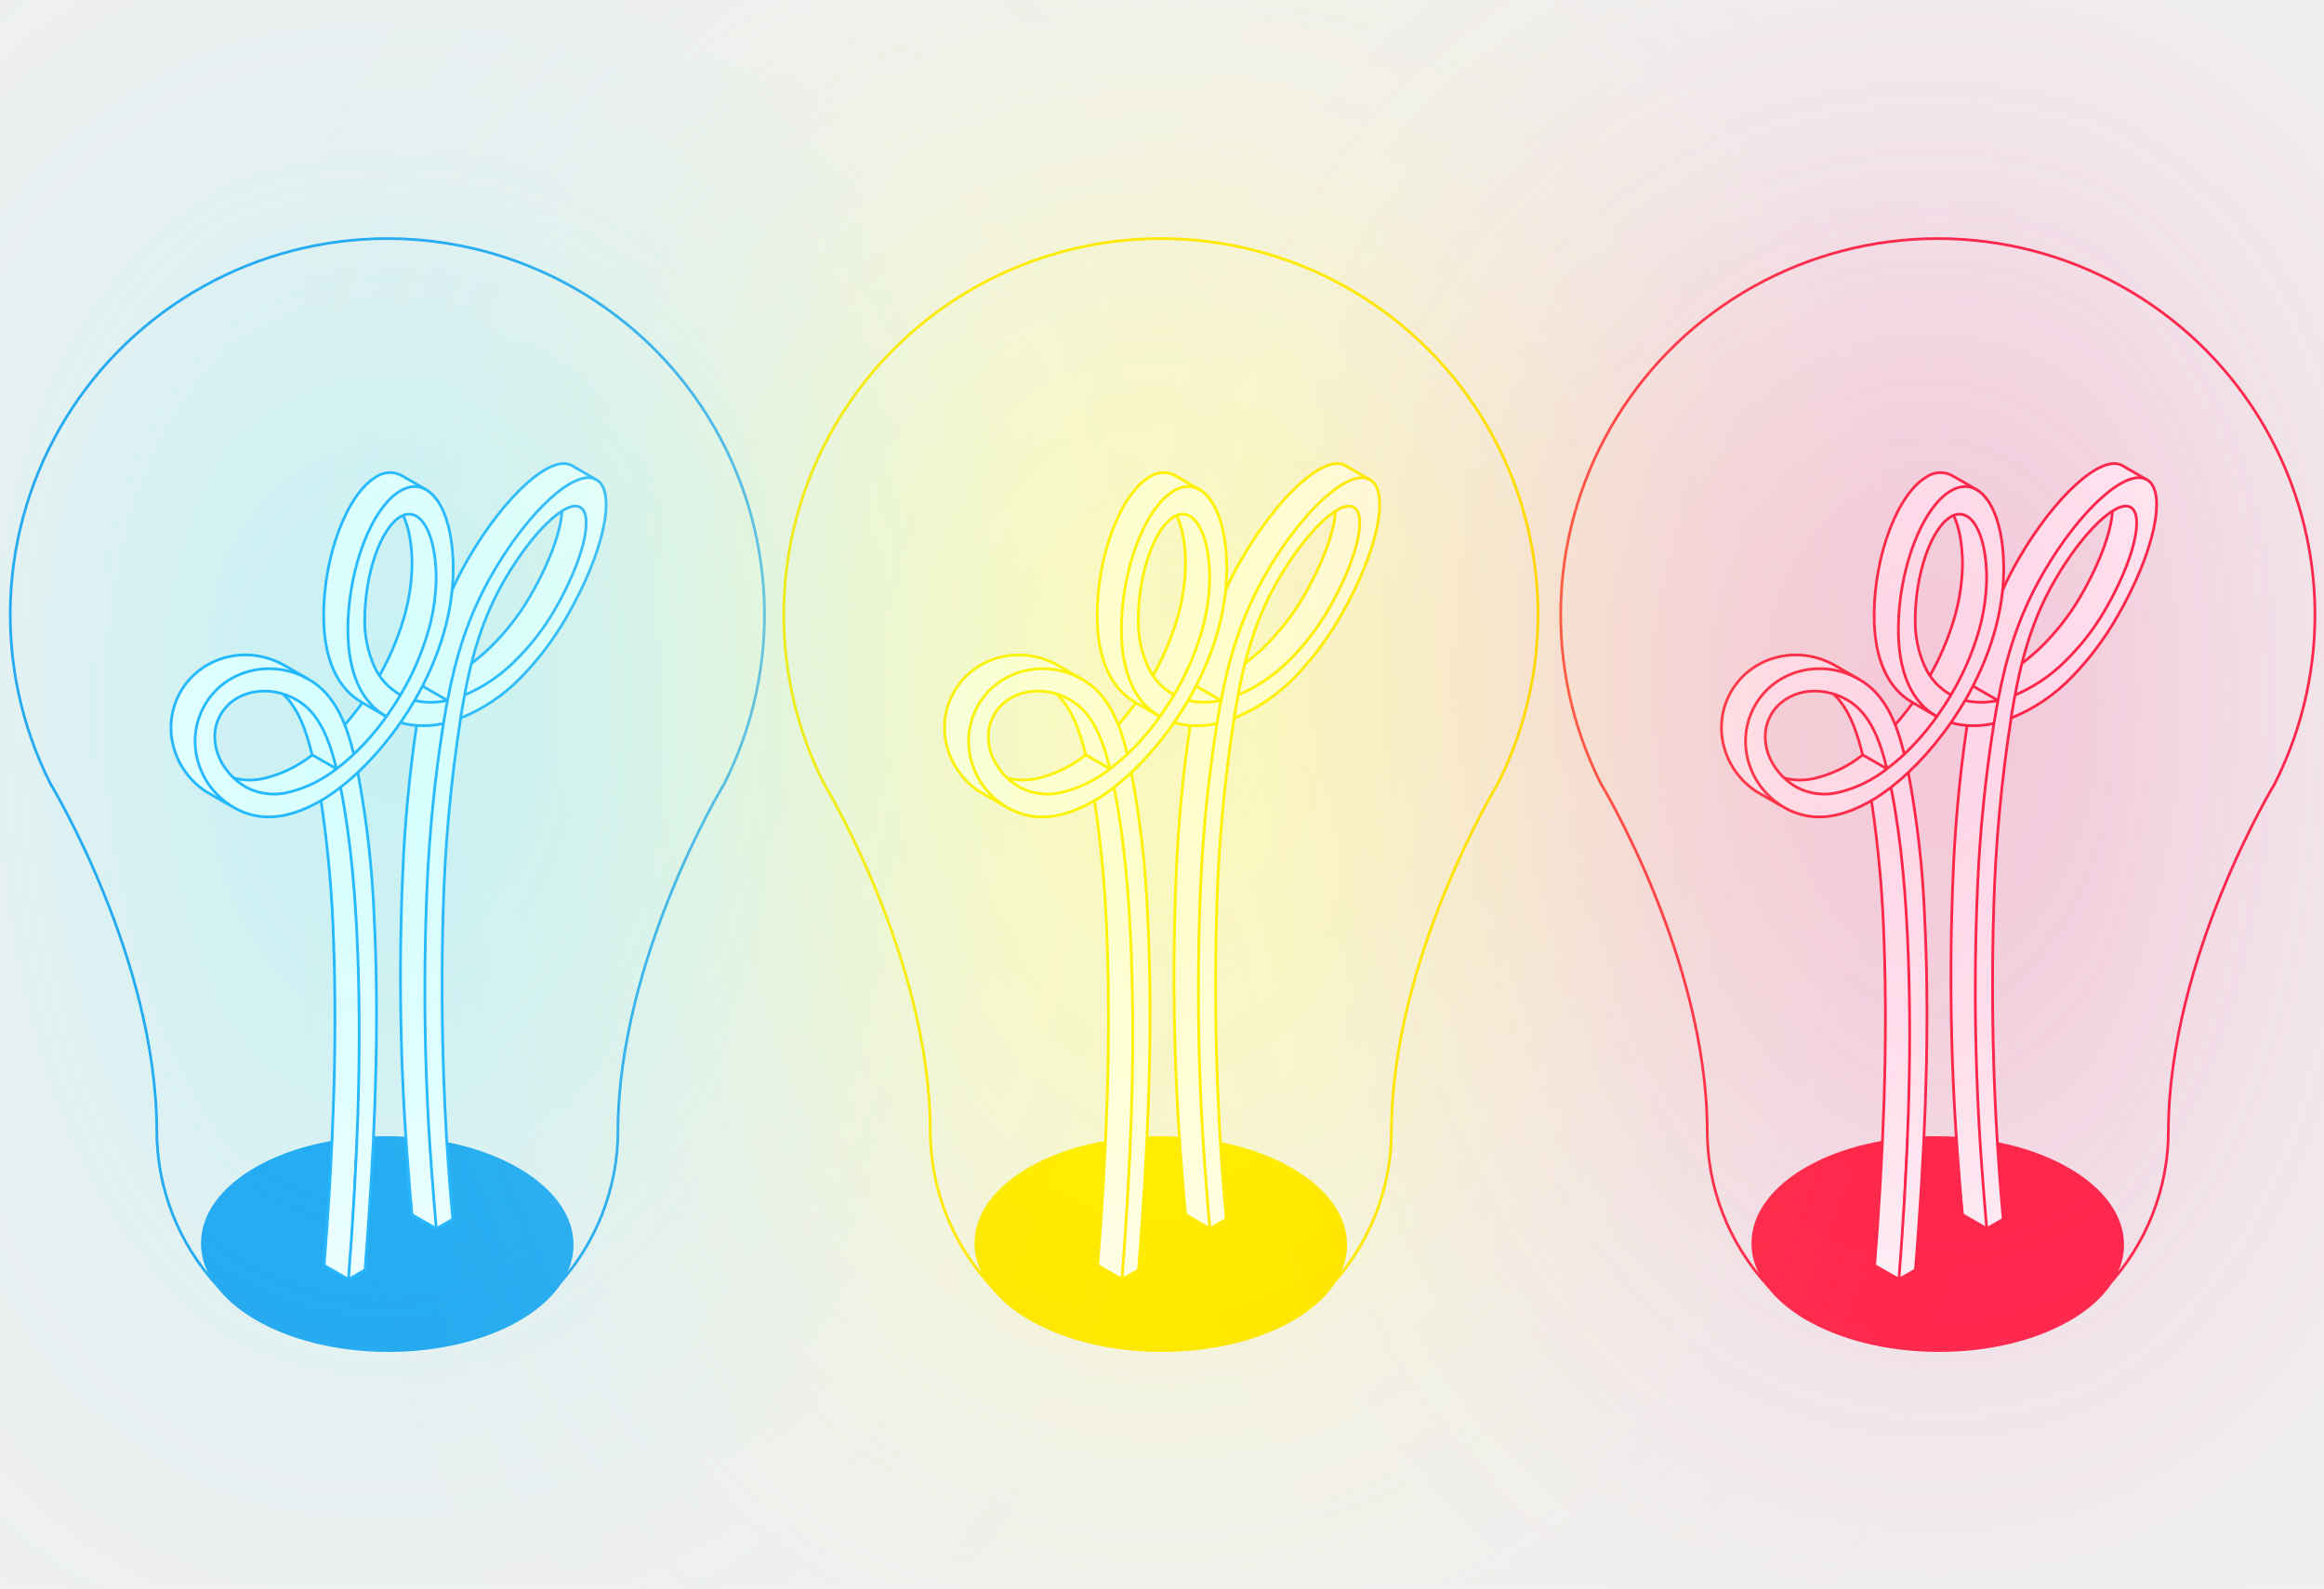
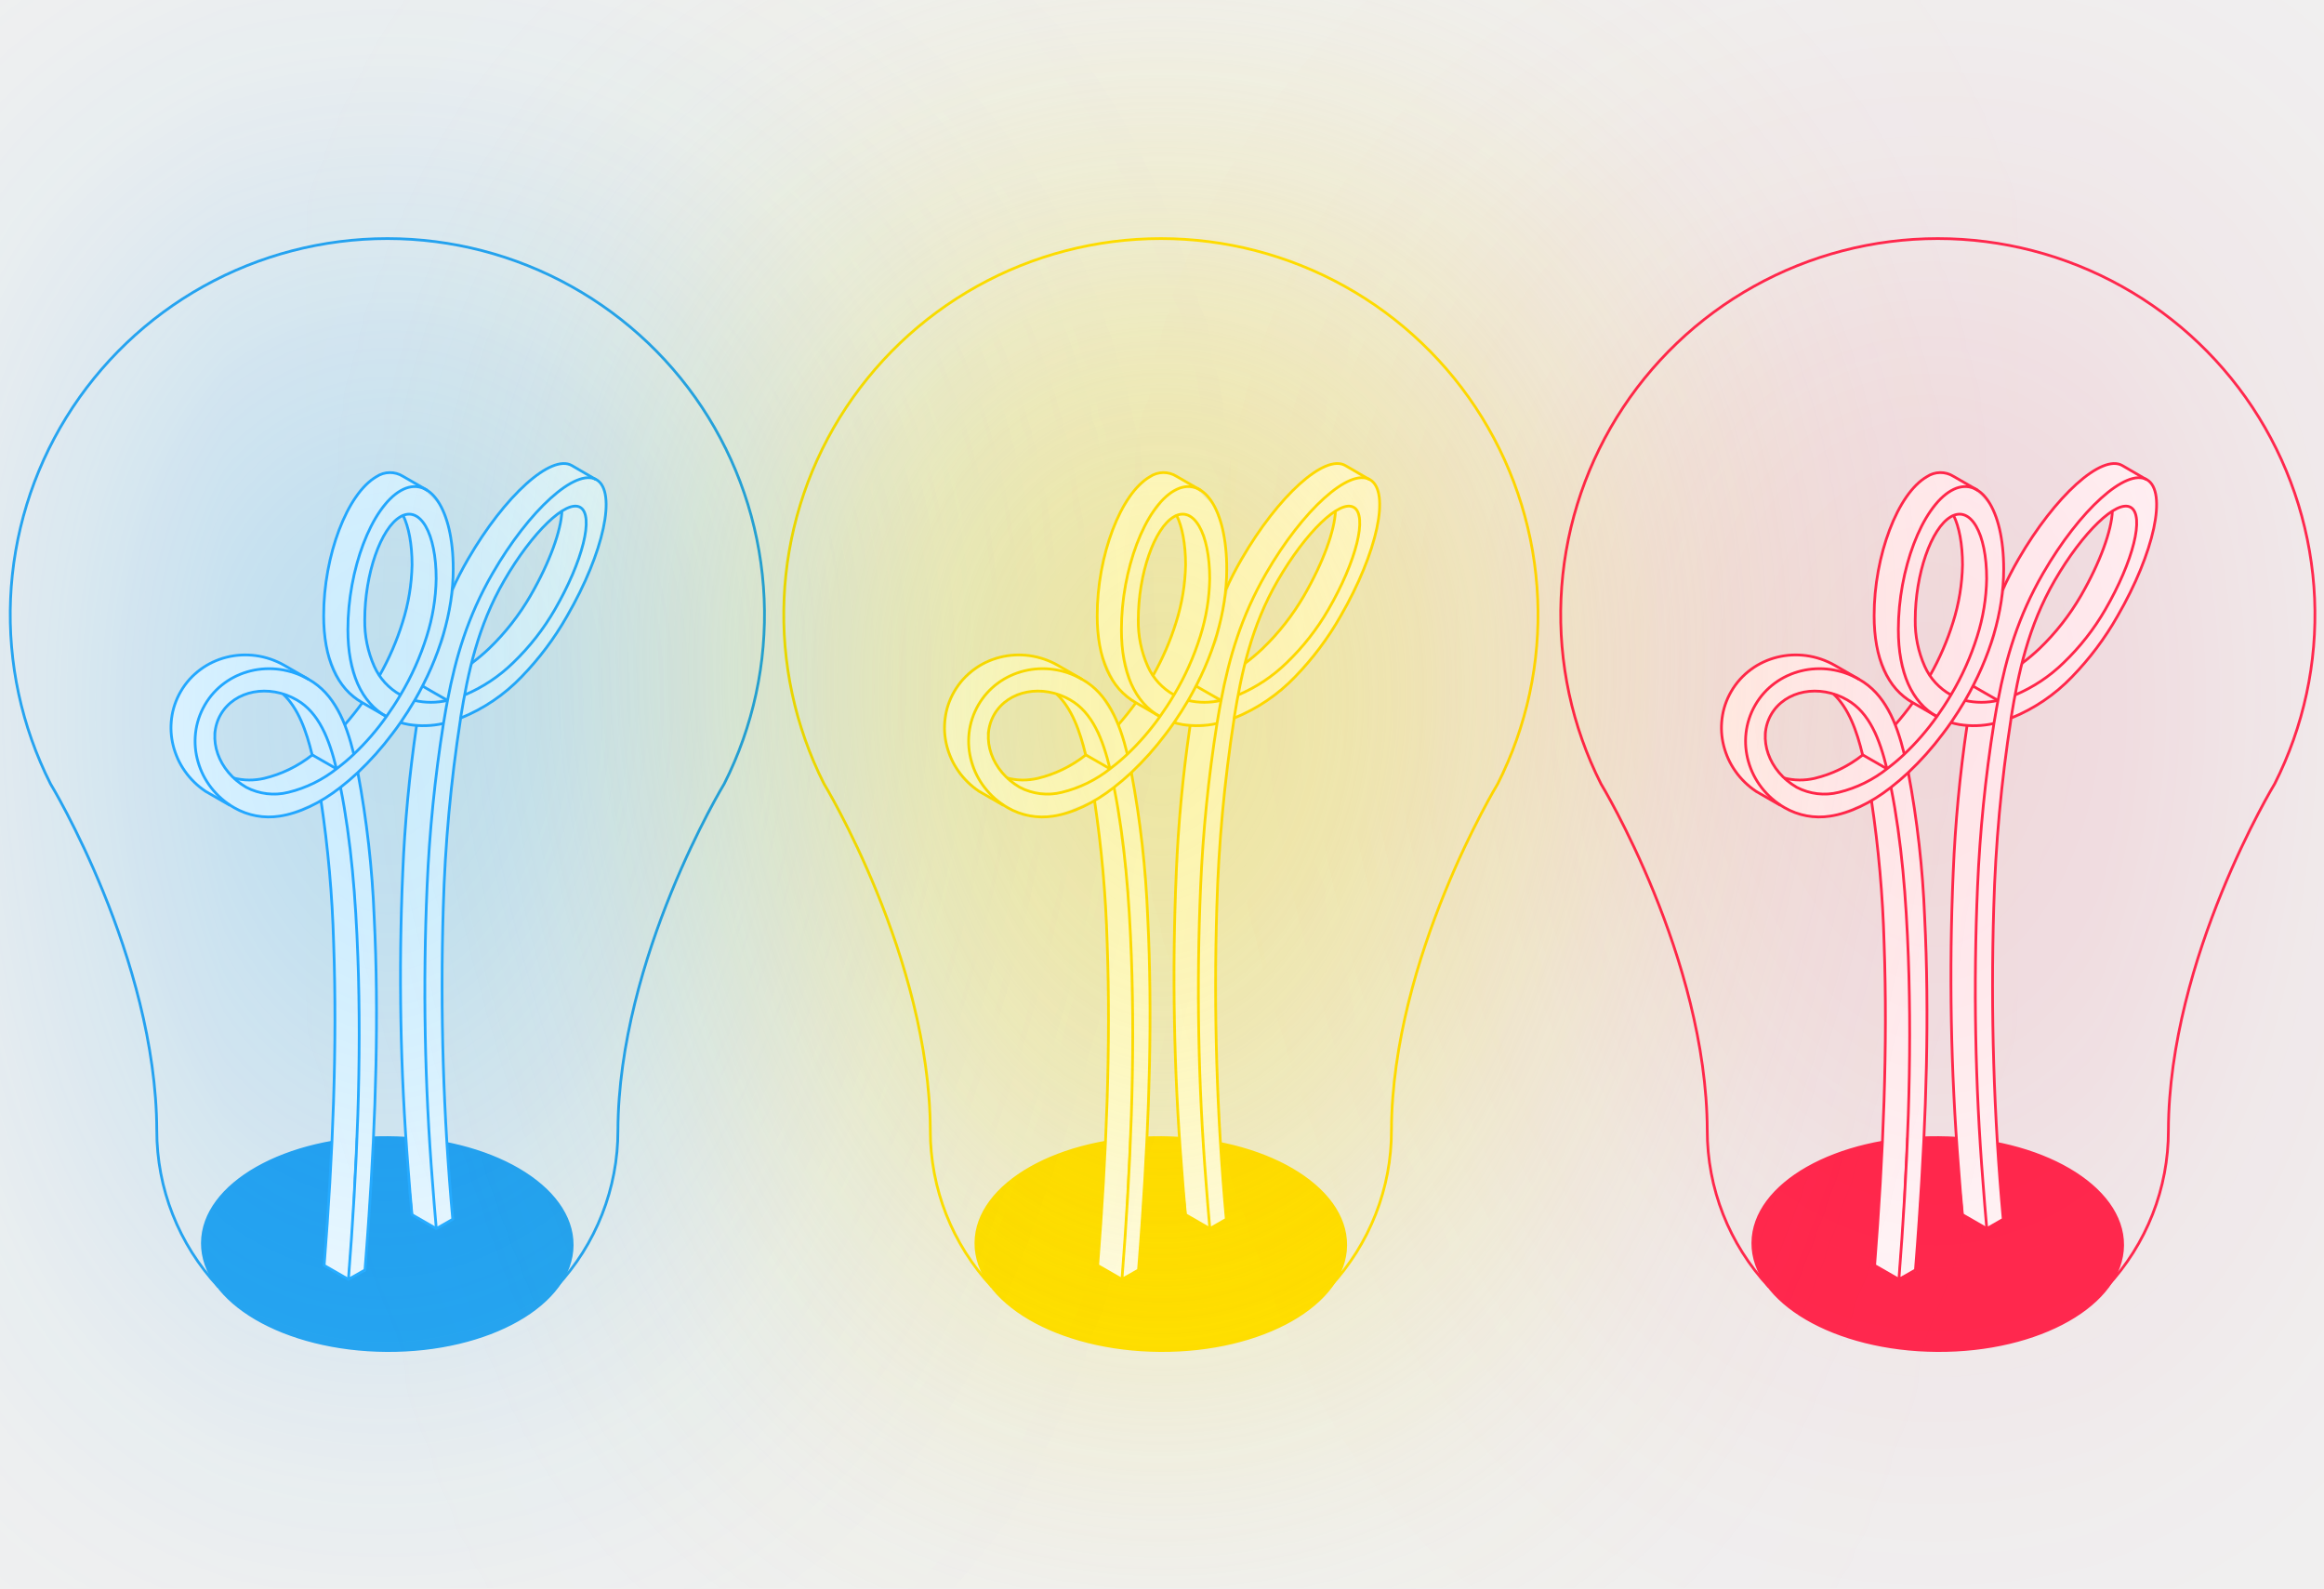
<svg xmlns="http://www.w3.org/2000/svg" width="341" height="233" viewBox="0 0 341 233" fill="none">
  <g clip-path="url(#clip0_2020_8565)">
    <g style="mix-blend-mode:multiply">
      <path d="M83.957 182.675C84.011 174.048 71.908 166.978 56.924 166.884C41.939 166.79 29.748 173.708 29.693 182.335C29.639 190.963 41.742 198.033 56.727 198.127C71.711 198.221 83.903 191.303 83.957 182.675Z" fill="#2AB2FF" stroke="#2AB2FF" stroke-width="0.4" stroke-miterlimit="10" />
      <path d="M81.638 188.773C87.459 182.538 90.687 174.33 90.668 165.811C90.773 140.447 106.262 114.991 106.262 114.991C110.51 106.578 112.527 97.222 112.122 87.812C111.717 78.403 108.904 69.253 103.949 61.234C98.994 53.216 92.064 46.595 83.817 42.003C75.57 37.411 66.282 35 56.837 35C47.391 35 38.103 37.411 29.856 42.003C21.609 46.595 14.679 53.216 9.724 61.234C4.77 69.253 1.956 78.403 1.551 87.812C1.146 97.222 3.163 106.578 7.411 114.991C7.411 114.991 22.895 140.453 23.005 165.811C22.988 174.331 26.218 182.538 32.041 188.773" stroke="#2AB2FF" stroke-width="0.4" stroke-miterlimit="10" />
    </g>
    <path d="M197.457 182.675C197.511 174.048 185.408 166.978 170.424 166.884C155.439 166.79 143.248 173.708 143.193 182.335C143.139 190.963 155.242 198.033 170.227 198.127C185.211 198.221 197.403 191.303 197.457 182.675Z" fill="#FFE100" stroke="#FFE100" stroke-width="0.4" stroke-miterlimit="10" />
    <path d="M195.138 188.773C200.959 182.538 204.187 174.33 204.168 165.811C204.273 140.447 219.762 114.991 219.762 114.991C224.01 106.578 226.027 97.222 225.622 87.812C225.217 78.403 222.404 69.253 217.449 61.234C212.494 53.216 205.564 46.595 197.317 42.003C189.07 37.411 179.782 35 170.337 35C160.891 35 151.603 37.411 143.356 42.003C135.109 46.595 128.179 53.216 123.224 61.234C118.27 69.253 115.456 78.403 115.051 87.812C114.646 97.222 116.663 106.578 120.911 114.991C120.911 114.991 136.395 140.453 136.505 165.811C136.488 174.331 139.718 182.538 145.541 188.773" stroke="#FFE100" stroke-width="0.4" stroke-miterlimit="10" />
    <path d="M311.457 182.675C311.511 174.048 299.408 166.978 284.424 166.884C269.439 166.79 257.248 173.708 257.193 182.335C257.139 190.963 269.242 198.033 284.227 198.127C299.211 198.221 311.403 191.303 311.457 182.675Z" fill="#FF2A50" stroke="#FF2A50" stroke-width="0.4" stroke-miterlimit="10" />
    <path d="M309.138 188.773C314.959 182.538 318.187 174.33 318.168 165.811C318.273 140.447 333.762 114.991 333.762 114.991C338.01 106.578 340.027 97.222 339.622 87.812C339.217 78.403 336.404 69.253 331.449 61.234C326.494 53.216 319.564 46.595 311.317 42.003C303.07 37.411 293.782 35 284.337 35C274.891 35 265.603 37.411 257.356 42.003C249.109 46.595 242.179 53.216 237.224 61.234C232.27 69.253 229.456 78.403 229.051 87.812C228.646 97.222 230.663 106.578 234.911 114.991C234.911 114.991 250.395 140.453 250.505 165.811C250.488 174.331 253.718 182.538 259.541 188.773" stroke="#FF2A50" stroke-width="0.4" stroke-miterlimit="10" />
    <path d="M50.355 100.661L54.053 103.743L52.204 100.045L51.588 97.58L50.971 92.65L51.588 87.72L52.82 81.558L54.053 78.476L56.518 74.162L59.599 71.698H62.68L61.448 71.081L58.983 69.849L57.134 69.233L55.285 69.849L52.82 72.314L50.355 76.011L49.123 79.709L47.89 84.639L47.274 90.185L47.89 95.115L50.355 100.661Z" fill="white" />
    <path d="M60.215 79.093L58.983 75.395L61.448 76.011L62.68 77.86L63.913 81.558V87.104L63.163 91.813L61.448 96.347L59.113 101.432L56.075 105.988L52.204 110.521L50.355 106.208L51.588 104.975L55.901 98.812L57.75 95.115L58.983 91.418L60.215 86.487V79.093Z" fill="white" />
    <path d="M29.403 115.451L32.281 117.126L29.403 112.986L28.786 110.521V106.824L30.019 103.743L32.484 100.661L35.565 98.812L39.263 98.196L43.577 98.812L42.96 98.196L39.875 96.875L36.331 95.863L33.32 96.347L31.251 96.964L27.554 100.045L25.705 102.73L25.089 108.056L26.712 112.57L29.403 115.451Z" fill="white" />
    <path d="M44.193 105.591L41.9 101.938L43.925 102.951L46.658 105.591L48.506 109.289L49.123 111.754V112.986L48.481 113.582L44.809 115.451L39.879 116.684L37.414 116.068L34.812 114.595V114.219H38.356L42.344 112.986L45.95 110.545L44.809 107.44L44.193 105.591Z" fill="white" />
    <path d="M60.831 102.51L62.064 100.661L65.145 102.51L62.68 103.126L60.831 102.51Z" fill="white" />
    <path d="M69.238 97.382L68.226 101.938L72.54 99.429L76.326 96.369L79.87 91.813L82.908 86.75L84.933 82.194L86.098 77.244L85.481 74.779L84.426 74.093L82.401 75.106L81.895 77.637L80.552 82.174L77.845 87.763L74.807 91.813L71.924 95.115L69.238 97.382Z" fill="white" />
    <path d="M62.064 100.661L65.761 102.51L68.226 92.65L71.924 84.639L77.47 76.627L84.249 70.465L86.714 69.849L83.633 68H81.784L79.319 69.233L75.621 72.314L71.308 77.86L66.994 85.255L65.145 93.882L62.064 100.661Z" fill="white" />
    <path d="M60.632 178.385L63.913 180.158L63.163 168.259L62.68 156.74L62.151 146.49L62.68 135.788L63.296 120.381L65.145 106.208L61.138 106.495L59.599 119.149L58.983 135.788L58.607 145.984L58.983 156.74L59.619 168.259L60.632 178.385Z" fill="white" />
    <path d="M47.469 185.473L51.013 187.498L51.519 180.916L52.532 160.665V150.54L52.204 132.706L50 115.607L47.274 117.3L48.481 129.277C48.988 137.883 48.988 145.477 48.988 145.477C48.988 145.477 49.203 152.693 48.988 161.678C48.79 169.918 48.195 179.175 47.469 185.473Z" fill="white" />
    <path d="M63.297 103.126L65.761 102.51L65.145 106.208H63.913H58.983L60.831 102.51L63.297 103.126Z" fill="white" />
    <path fill-rule="evenodd" clip-rule="evenodd" d="M52.204 110.521L56.518 104.975L52.82 101.278L50.971 93.882L51.588 85.255L54.053 77.86L57.134 73.546L59.599 71.698H62.064L64.529 74.162L66.378 79.093V84.639V87.72L65.145 92.65L63.913 96.347L62.68 98.812L60.215 103.743L57.134 108.056L54.053 111.754L51.588 114.219L47.274 117.3L41.111 119.765H37.414L33.1 117.916L30.019 114.219L28.786 109.905V106.208L30.635 102.51L33.1 100.045L35.565 98.812L38.03 98.196H42.344L45.425 99.429L47.89 101.894L49.739 104.975L51.588 108.673L52.204 110.521ZM55.569 99.429L58.781 101.938L59.599 100.661L60.831 98.196L62.064 95.115L62.68 92.65L63.913 88.336V82.174L63.296 78.476L61.448 76.011L58.983 75.395L55.901 79.093L54.053 85.255L53.436 90.801L54.053 95.731L55.569 99.429ZM47.89 107.44L49.123 112.37L48.507 113.603L46.041 114.835L43.577 116.068L40.495 116.684L36.798 116.068L33.717 113.603L31.868 110.521L31.252 107.44L32.787 103.963L35.565 101.894L39.263 101.278L42.96 102.51L45.425 104.359L47.89 107.44Z" fill="white" />
    <path d="M68.16 101.958C70.819 100.84 73.241 99.232 75.302 97.219C77.692 94.922 79.747 92.301 81.406 89.433C85.516 82.337 87.189 75.629 85.146 74.429C83.103 73.229 78.104 78.054 73.987 85.156C70.092 91.883 68.66 98.696 67.574 105.367V105.478C66.147 114.629 65.302 123.86 65.043 133.118C64.576 148.38 65.04 163.657 66.432 178.864L64.019 180.248C63.821 178.02 63.638 175.782 63.469 173.534C62.31 159.064 62.042 144.537 62.667 130.034C63.01 122.019 63.813 114.029 65.074 106.106C65.181 105.453 65.292 104.801 65.407 104.149C65.488 103.669 65.58 103.189 65.673 102.715C66.864 96.48 68.599 90.48 72.277 84.11C77.672 74.786 84.498 68.631 87.516 70.367C90.534 72.103 88.596 81.076 83.196 90.4C81.359 93.634 79.117 96.622 76.524 99.293C74.017 101.911 70.981 103.969 67.617 105.33" fill="white" />
    <path d="M51.013 187.498L53.544 186.485L54.05 177.879L55.063 163.703L55.285 151.194L55.063 139.908L54.556 126.745L52.532 113.582L50 115.607L52.204 130.858C52.82 153.043 52.204 168.449 52.204 168.449C52.204 168.449 51.629 183.389 51.013 187.498Z" fill="white" />
    <path d="M69.172 97.317C70.07 96.648 70.928 95.927 71.74 95.157C74.131 92.86 76.186 90.239 77.844 87.372C80.665 82.497 82.338 77.808 82.449 74.964" stroke="#2AB2FF" stroke-width="0.4" stroke-miterlimit="10" />
    <path d="M55.686 99.108C57.091 96.631 58.225 94.01 59.069 91.292C59.936 88.563 60.404 85.723 60.458 82.861C60.458 79.783 59.964 77.285 59.155 75.623" stroke="#2AB2FF" stroke-width="0.4" stroke-miterlimit="10" />
    <path d="M50.588 106.315C51.498 105.286 52.355 104.212 53.156 103.096" stroke="#2AB2FF" stroke-width="0.4" stroke-miterlimit="10" />
    <path d="M34.312 114.15C35.77 114.511 37.293 114.524 38.756 114.187C41.328 113.57 43.734 112.4 45.805 110.759V110.759C44.941 107.171 43.749 103.909 41.558 101.835" stroke="#2AB2FF" stroke-width="0.4" stroke-miterlimit="10" />
    <path d="M56.711 105.127C53.008 103.053 51.045 98.659 51.045 92.357C51.045 83.562 54.508 74.447 58.772 71.992C63.037 69.536 66.5 74.669 66.5 83.464C66.5 89.76 64.506 96.443 60.834 102.758C60.184 103.866 59.497 104.945 58.772 105.995C58.377 106.567 57.976 107.121 57.538 107.687C56.02 109.713 54.331 111.605 52.489 113.343C51.656 114.125 50.804 114.851 49.946 115.516C46.959 117.842 43.885 119.295 41.04 119.726C38.74 120.09 36.384 119.656 34.368 118.495C28.967 115.381 27.035 108.648 30.047 103.429C33.059 98.21 39.923 96.542 45.323 99.68C49.027 101.792 50.742 105.835 51.928 110.679" stroke="#2AB2FF" stroke-width="0.4" stroke-miterlimit="10" />
    <path d="M65.037 106.137C63.382 106.513 61.669 106.566 59.995 106.29C59.578 106.216 59.166 106.12 58.76 106.001" stroke="#2AB2FF" stroke-width="0.4" stroke-miterlimit="10" />
    <path d="M68.16 101.958C70.819 100.84 73.241 99.232 75.302 97.219C77.692 94.922 79.747 92.301 81.406 89.433C85.516 82.337 87.189 75.629 85.146 74.429C83.103 73.229 78.104 78.054 73.987 85.156C70.092 91.883 68.66 98.696 67.574 105.367V105.478C66.147 114.629 65.302 123.86 65.043 133.118C64.576 148.38 65.04 163.657 66.432 178.864L64.019 180.248C63.821 178.02 63.638 175.782 63.469 173.534C62.31 159.064 62.042 144.537 62.667 130.034C63.01 122.019 63.813 114.029 65.074 106.106C65.181 105.453 65.292 104.801 65.407 104.149C65.488 103.669 65.58 103.189 65.673 102.715C66.864 96.48 68.599 90.48 72.277 84.11C77.672 74.786 84.498 68.631 87.516 70.367C90.534 72.103 88.596 81.076 83.196 90.4C81.359 93.634 79.117 96.622 76.524 99.293C74.017 101.911 70.981 103.969 67.617 105.33" stroke="#2AB2FF" stroke-width="0.4" stroke-miterlimit="10" stroke-linejoin="round" />
    <path d="M60.834 102.758C62.414 103.118 64.056 103.118 65.636 102.758" stroke="#2AB2FF" stroke-width="0.4" stroke-miterlimit="10" />
    <path d="M49.366 112.783C48.317 108.414 46.78 104.536 43.552 102.684C39.441 100.314 34.454 101.262 32.393 104.801C30.331 108.34 32.022 113.116 36.133 115.497C38.03 116.491 40.227 116.754 42.305 116.236C44.94 115.595 47.4 114.38 49.508 112.679C50.341 112.05 51.138 111.376 51.897 110.66C53.674 108.974 55.282 107.119 56.699 105.121C57.427 104.099 58.118 103.041 58.76 101.952C60.381 99.241 61.676 96.349 62.618 93.335C63.483 90.606 63.949 87.766 64 84.904C64 78.208 61.655 74.133 58.76 75.801C55.865 77.469 53.52 84.239 53.52 90.935C53.483 93.282 53.959 95.609 54.915 97.754C55.705 99.53 57.056 100.999 58.76 101.939" stroke="#2AB2FF" stroke-width="0.4" stroke-miterlimit="10" />
    <path d="M52.508 113.35C53.822 120.335 54.623 127.407 54.903 134.509C55.618 148.738 55.149 163.73 54.1 178.925C53.931 181.387 53.748 183.849 53.551 186.31L51.125 187.689C52.397 171.503 53.063 155.544 52.508 140.343C52.193 131.757 51.526 123.326 49.983 115.614V115.528" stroke="#2AB2FF" stroke-width="0.4" stroke-miterlimit="10" stroke-linejoin="round" />
    <path d="M51.125 187.689L47.564 185.64C48.835 169.453 49.502 153.495 48.953 138.294C48.755 131.319 48.137 124.362 47.101 117.461" stroke="#2AB2FF" stroke-width="0.4" stroke-miterlimit="10" />
    <path d="M64 180.236L60.445 178.187C60.239 175.959 60.054 173.72 59.89 171.472C58.733 157.008 58.467 142.487 59.093 127.991C59.392 120.78 60.069 113.59 61.124 106.45" stroke="#2AB2FF" stroke-width="0.4" stroke-miterlimit="10" />
    <path d="M45.805 110.734L49.366 112.783" stroke="#2AB2FF" stroke-width="0.4" stroke-miterlimit="10" />
    <path d="M62.075 100.696L65.636 102.745" stroke="#2AB2FF" stroke-width="0.4" stroke-miterlimit="10" />
    <path d="M62.698 71.93L59.137 69.881C58.548 69.509 57.864 69.317 57.168 69.328C56.471 69.339 55.794 69.552 55.217 69.942C50.946 72.404 47.49 81.513 47.49 90.307C47.49 96.609 49.465 101.004 53.156 103.078L56.711 105.127" stroke="#2AB2FF" stroke-width="0.4" stroke-miterlimit="10" />
    <path d="M87.467 70.367L83.905 68.293C80.887 66.557 74.067 72.712 68.666 82.036C67.808 83.518 67.025 85.042 66.321 86.602" stroke="#2AB2FF" stroke-width="0.4" stroke-miterlimit="10" />
    <path d="M33.732 118.144L30.171 116.094C25.276 112.826 23.616 106.426 26.523 101.435C29.547 96.228 36.361 94.523 41.762 97.631L45.323 99.681" stroke="#2AB2FF" stroke-width="0.4" stroke-miterlimit="10" />
    <path d="M163.855 100.661L167.553 103.743L165.704 100.045L165.088 97.58L164.471 92.65L165.088 87.72L166.32 81.558L167.553 78.476L170.018 74.162L173.099 71.698H176.18L174.948 71.081L172.483 69.849L170.634 69.233L168.785 69.849L166.32 72.314L163.855 76.011L162.623 79.709L161.39 84.639L160.774 90.185L161.39 95.115L163.855 100.661Z" fill="white" />
    <path d="M173.715 79.093L172.483 75.395L174.948 76.011L176.18 77.86L177.413 81.558V87.104L176.663 91.813L174.948 96.347L172.613 101.432L169.575 105.988L165.704 110.521L163.855 106.208L165.088 104.975L169.401 98.812L171.25 95.115L172.483 91.418L173.715 86.487V79.093Z" fill="white" />
    <path d="M142.903 115.451L145.781 117.126L142.903 112.986L142.286 110.521V106.824L143.519 103.743L145.984 100.661L149.065 98.812L152.763 98.196L157.076 98.812L156.46 98.196L153.375 96.875L149.831 95.863L146.82 96.347L144.751 96.964L141.054 100.045L139.205 102.73L138.589 108.056L140.212 112.57L142.903 115.451Z" fill="white" />
    <path d="M157.693 105.591L155.4 101.938L157.425 102.951L160.158 105.591L162.006 109.289L162.623 111.754V112.986L161.981 113.582L158.309 115.451L153.379 116.684L150.914 116.068L148.312 114.595V114.219H151.856L155.844 112.986L159.45 110.545L158.309 107.44L157.693 105.591Z" fill="white" />
    <path d="M174.331 102.51L175.564 100.661L178.645 102.51L176.18 103.126L174.331 102.51Z" fill="white" />
    <path d="M182.738 97.382L181.726 101.938L186.04 99.429L189.826 96.369L193.37 91.813L196.408 86.75L198.433 82.194L199.598 77.244L198.982 74.779L197.926 74.093L195.901 75.106L195.395 77.637L194.052 82.174L191.345 87.763L188.307 91.813L185.424 95.115L182.738 97.382Z" fill="white" />
    <path d="M175.564 100.661L179.261 102.51L181.726 92.65L185.424 84.639L190.97 76.627L197.749 70.465L200.214 69.849L197.133 68H195.284L192.819 69.233L189.121 72.314L184.808 77.86L180.494 85.255L178.645 93.882L175.564 100.661Z" fill="white" />
    <path d="M174.132 178.385L177.413 180.158L176.663 168.259L176.18 156.74L175.651 146.49L176.18 135.788L176.796 120.381L178.645 106.208L174.638 106.495L173.099 119.149L172.483 135.788L172.107 145.984L172.483 156.74L173.119 168.259L174.132 178.385Z" fill="white" />
    <path d="M160.969 185.473L164.513 187.498L165.019 180.916L166.031 160.665V150.54L165.704 132.706L163.5 115.607L160.774 117.3L161.981 129.277C162.488 137.883 162.488 145.477 162.488 145.477C162.488 145.477 162.703 152.693 162.488 161.678C162.29 169.918 161.695 179.175 160.969 185.473Z" fill="white" />
    <path d="M176.796 103.126L179.261 102.51L178.645 106.208H177.413H172.483L174.331 102.51L176.796 103.126Z" fill="white" />
    <path fill-rule="evenodd" clip-rule="evenodd" d="M165.704 110.521L170.018 104.975L166.32 101.278L164.471 93.882L165.088 85.255L167.553 77.86L170.634 73.546L173.099 71.698H175.564L178.029 74.162L179.878 79.093V84.639V87.72L178.645 92.65L177.413 96.347L176.18 98.812L173.715 103.743L170.634 108.056L167.553 111.754L165.088 114.219L160.774 117.3L154.611 119.765H150.914L146.6 117.916L143.519 114.219L142.286 109.905V106.208L144.135 102.51L146.6 100.045L149.065 98.812L151.53 98.196H155.844L158.925 99.429L161.39 101.894L163.239 104.975L165.088 108.673L165.704 110.521ZM169.069 99.429L172.281 101.938L173.099 100.661L174.331 98.196L175.564 95.115L176.18 92.65L177.413 88.336V82.174L176.796 78.476L174.948 76.011L172.483 75.395L169.401 79.093L167.553 85.255L166.936 90.801L167.553 95.731L169.069 99.429ZM161.39 107.44L162.623 112.37L162.006 113.603L159.541 114.835L157.076 116.068L153.995 116.684L150.298 116.068L147.216 113.603L145.368 110.521L144.751 107.44L146.287 103.963L149.065 101.894L152.763 101.278L156.46 102.51L158.925 104.359L161.39 107.44Z" fill="white" />
    <path d="M181.66 101.958C184.318 100.84 186.741 99.232 188.801 97.219C191.192 94.922 193.247 92.301 194.906 89.433C199.016 82.337 200.689 75.629 198.646 74.429C196.603 73.229 191.604 78.054 187.487 85.156C183.592 91.883 182.16 98.696 181.074 105.367V105.478C179.647 114.629 178.802 123.86 178.543 133.118C178.076 148.38 178.54 163.657 179.932 178.864L177.519 180.248C177.321 178.02 177.138 175.782 176.969 173.534C175.81 159.064 175.542 144.537 176.167 130.034C176.51 122.019 177.313 114.029 178.574 106.106C178.681 105.453 178.792 104.801 178.908 104.149C178.988 103.669 179.08 103.189 179.173 102.715C180.364 96.48 182.099 90.48 185.777 84.11C191.172 74.786 197.998 68.631 201.016 70.367C204.034 72.103 202.096 81.076 196.696 90.4C194.859 93.634 192.617 96.622 190.024 99.293C187.517 101.911 184.481 103.969 181.117 105.33" fill="white" />
    <path d="M164.513 187.498L167.044 186.485L167.55 177.879L168.563 163.703L168.785 151.194L168.563 139.908L168.057 126.745L166.031 113.582L163.5 115.607L165.704 130.858C166.32 153.043 165.704 168.449 165.704 168.449C165.704 168.449 165.129 183.389 164.513 187.498Z" fill="white" />
    <path d="M182.672 97.317C183.571 96.648 184.428 95.927 185.24 95.157C187.631 92.86 189.685 90.239 191.344 87.372C194.165 82.497 195.838 77.808 195.949 74.964" stroke="#FFE100" stroke-width="0.4" stroke-miterlimit="10" />
    <path d="M169.186 99.108C170.591 96.631 171.725 94.01 172.569 91.292C173.436 88.563 173.904 85.723 173.957 82.861C173.957 79.783 173.464 77.285 172.655 75.623" stroke="#FFE100" stroke-width="0.4" stroke-miterlimit="10" />
    <path d="M164.088 106.315C164.998 105.286 165.855 104.212 166.656 103.096" stroke="#FFE100" stroke-width="0.4" stroke-miterlimit="10" />
    <path d="M147.812 114.15C149.27 114.511 150.793 114.524 152.256 114.187C154.828 113.57 157.234 112.4 159.305 110.759V110.759C158.441 107.171 157.249 103.909 155.058 101.835" stroke="#FFE100" stroke-width="0.4" stroke-miterlimit="10" />
    <path d="M170.211 105.127C166.508 103.053 164.545 98.659 164.545 92.357C164.545 83.562 168.007 74.447 172.272 71.992C176.537 69.536 180 74.669 180 83.464C180 89.76 178.006 96.443 174.334 102.758C173.684 103.866 172.997 104.945 172.272 105.995C171.877 106.567 171.476 107.121 171.038 107.687C169.52 109.713 167.83 111.605 165.989 113.343C165.156 114.125 164.304 114.851 163.446 115.516C160.459 117.842 157.385 119.295 154.54 119.726C152.24 120.09 149.884 119.656 147.868 118.495C142.467 115.381 140.535 108.648 143.547 103.429C146.559 98.21 153.423 96.542 158.823 99.68C162.527 101.792 164.242 105.835 165.427 110.679" stroke="#FFE100" stroke-width="0.4" stroke-miterlimit="10" />
    <path d="M178.537 106.137C176.882 106.513 175.169 106.566 173.495 106.29C173.078 106.216 172.666 106.12 172.26 106.001" stroke="#FFE100" stroke-width="0.4" stroke-miterlimit="10" />
    <path d="M181.66 101.958C184.318 100.84 186.741 99.232 188.801 97.219C191.192 94.922 193.247 92.301 194.906 89.433C199.016 82.337 200.689 75.629 198.646 74.429C196.603 73.229 191.604 78.054 187.487 85.156C183.592 91.883 182.16 98.696 181.074 105.367V105.478C179.647 114.629 178.802 123.86 178.543 133.118C178.076 148.38 178.54 163.657 179.932 178.864L177.519 180.248C177.321 178.02 177.138 175.782 176.969 173.534C175.81 159.064 175.542 144.537 176.167 130.034C176.51 122.019 177.313 114.029 178.574 106.106C178.681 105.453 178.792 104.801 178.908 104.149C178.988 103.669 179.08 103.189 179.173 102.715C180.364 96.48 182.099 90.48 185.777 84.11C191.172 74.786 197.998 68.631 201.016 70.367C204.034 72.103 202.096 81.076 196.696 90.4C194.859 93.634 192.617 96.622 190.024 99.293C187.517 101.911 184.481 103.969 181.117 105.33" stroke="#FFE100" stroke-width="0.4" stroke-miterlimit="10" stroke-linejoin="round" />
    <path d="M174.334 102.758C175.914 103.118 177.556 103.118 179.136 102.758" stroke="#FFE100" stroke-width="0.4" stroke-miterlimit="10" />
    <path d="M162.866 112.783C161.817 108.414 160.28 104.536 157.052 102.684C152.941 100.314 147.954 101.262 145.893 104.801C143.831 108.34 145.522 113.116 149.633 115.497C151.53 116.491 153.727 116.754 155.805 116.236C158.44 115.595 160.9 114.38 163.008 112.679C163.841 112.05 164.638 111.376 165.397 110.66C167.174 108.974 168.782 107.119 170.199 105.121C170.927 104.099 171.618 103.041 172.26 101.952C173.881 99.241 175.176 96.349 176.118 93.335C176.983 90.606 177.449 87.766 177.5 84.904C177.5 78.208 175.155 74.133 172.26 75.801C169.365 77.469 167.02 84.239 167.02 90.935C166.983 93.282 167.459 95.609 168.415 97.754C169.205 99.53 170.556 100.999 172.26 101.939" stroke="#FFE100" stroke-width="0.4" stroke-miterlimit="10" />
    <path d="M166.008 113.35C167.322 120.335 168.123 127.407 168.402 134.509C169.118 148.738 168.649 163.73 167.6 178.925C167.431 181.387 167.248 183.849 167.051 186.31L164.625 187.689C165.897 171.503 166.563 155.544 166.008 140.343C165.693 131.757 165.026 123.326 163.483 115.614V115.528" stroke="#FFE100" stroke-width="0.4" stroke-miterlimit="10" stroke-linejoin="round" />
    <path d="M164.625 187.689L161.064 185.64C162.335 169.453 163.002 153.495 162.453 138.294C162.255 131.319 161.637 124.362 160.601 117.461" stroke="#FFE100" stroke-width="0.4" stroke-miterlimit="10" />
    <path d="M177.5 180.236L173.945 178.187C173.739 175.959 173.554 173.72 173.39 171.472C172.233 157.008 171.967 142.487 172.593 127.991C172.891 120.78 173.569 113.59 174.624 106.45" stroke="#FFE100" stroke-width="0.4" stroke-miterlimit="10" />
    <path d="M159.305 110.734L162.866 112.783" stroke="#FFE100" stroke-width="0.4" stroke-miterlimit="10" />
    <path d="M175.575 100.696L179.136 102.745" stroke="#FFE100" stroke-width="0.4" stroke-miterlimit="10" />
    <path d="M176.198 71.93L172.637 69.881C172.048 69.509 171.364 69.317 170.668 69.328C169.971 69.339 169.294 69.552 168.717 69.942C164.446 72.404 160.99 81.513 160.99 90.307C160.99 96.609 162.965 101.004 166.656 103.078L170.211 105.127" stroke="#FFE100" stroke-width="0.4" stroke-miterlimit="10" />
    <path d="M200.967 70.367L197.405 68.293C194.387 66.557 187.567 72.712 182.166 82.036C181.308 83.518 180.525 85.042 179.821 86.602" stroke="#FFE100" stroke-width="0.4" stroke-miterlimit="10" />
    <path d="M147.232 118.144L143.671 116.094C138.776 112.826 137.116 106.426 140.023 101.435C143.047 96.228 149.861 94.523 155.262 97.631L158.823 99.681" stroke="#FFE100" stroke-width="0.4" stroke-miterlimit="10" />
    <path d="M277.855 100.661L281.553 103.743L279.704 100.045L279.088 97.58L278.471 92.65L279.088 87.72L280.32 81.558L281.553 78.476L284.018 74.162L287.099 71.698H290.18L288.948 71.081L286.483 69.849L284.634 69.233L282.785 69.849L280.32 72.314L277.855 76.011L276.623 79.709L275.39 84.639L274.774 90.185L275.39 95.115L277.855 100.661Z" fill="white" />
    <path d="M287.715 79.093L286.483 75.395L288.948 76.011L290.18 77.86L291.413 81.558V87.104L290.663 91.813L288.948 96.347L286.613 101.432L283.575 105.988L279.704 110.521L277.855 106.208L279.088 104.975L283.401 98.812L285.25 95.115L286.483 91.418L287.715 86.487V79.093Z" fill="white" />
    <path d="M256.903 115.451L259.781 117.126L256.903 112.986L256.286 110.521V106.824L257.519 103.743L259.984 100.661L263.065 98.812L266.763 98.196L271.076 98.812L270.46 98.196L267.375 96.875L263.831 95.863L260.82 96.347L258.751 96.964L255.054 100.045L253.205 102.73L252.589 108.056L254.212 112.57L256.903 115.451Z" fill="white" />
    <path d="M271.693 105.591L269.4 101.938L271.425 102.951L274.158 105.591L276.006 109.289L276.623 111.754V112.986L275.981 113.582L272.309 115.451L267.379 116.684L264.914 116.068L262.312 114.595V114.219H265.856L269.844 112.986L273.45 110.545L272.309 107.44L271.693 105.591Z" fill="white" />
    <path d="M288.331 102.51L289.564 100.661L292.645 102.51L290.18 103.126L288.331 102.51Z" fill="white" />
    <path d="M296.738 97.382L295.726 101.938L300.04 99.429L303.826 96.369L307.37 91.813L310.408 86.75L312.433 82.194L313.598 77.244L312.982 74.779L311.926 74.093L309.901 75.106L309.395 77.637L308.052 82.174L305.345 87.763L302.307 91.813L299.424 95.115L296.738 97.382Z" fill="white" />
    <path d="M289.564 100.661L293.261 102.51L295.726 92.65L299.424 84.639L304.97 76.627L311.749 70.465L314.214 69.849L311.133 68H309.284L306.819 69.233L303.121 72.314L298.808 77.86L294.494 85.255L292.645 93.882L289.564 100.661Z" fill="white" />
    <path d="M288.132 178.385L291.413 180.158L290.663 168.259L290.18 156.74L289.651 146.49L290.18 135.788L290.796 120.381L292.645 106.208L288.638 106.495L287.099 119.149L286.483 135.788L286.107 145.984L286.483 156.74L287.119 168.259L288.132 178.385Z" fill="white" />
    <path d="M274.969 185.473L278.513 187.498L279.019 180.916L280.031 160.665V150.54L279.704 132.706L277.5 115.607L274.774 117.3L275.981 129.277C276.488 137.883 276.488 145.477 276.488 145.477C276.488 145.477 276.703 152.693 276.488 161.678C276.29 169.918 275.695 179.175 274.969 185.473Z" fill="white" />
    <path d="M290.796 103.126L293.261 102.51L292.645 106.208H291.413H286.483L288.331 102.51L290.796 103.126Z" fill="white" />
    <path fill-rule="evenodd" clip-rule="evenodd" d="M279.704 110.521L284.018 104.975L280.32 101.278L278.471 93.882L279.088 85.255L281.553 77.86L284.634 73.546L287.099 71.698H289.564L292.029 74.162L293.878 79.093V84.639V87.72L292.645 92.65L291.413 96.347L290.18 98.812L287.715 103.743L284.634 108.056L281.553 111.754L279.088 114.219L274.774 117.3L268.611 119.765H264.914L260.6 117.916L257.519 114.219L256.286 109.905V106.208L258.135 102.51L260.6 100.045L263.065 98.812L265.53 98.196H269.844L272.925 99.429L275.39 101.894L277.239 104.975L279.088 108.673L279.704 110.521ZM283.069 99.429L286.281 101.938L287.099 100.661L288.331 98.196L289.564 95.115L290.18 92.65L291.413 88.336V82.174L290.796 78.476L288.948 76.011L286.483 75.395L283.401 79.093L281.553 85.255L280.936 90.801L281.553 95.731L283.069 99.429ZM275.39 107.44L276.623 112.37L276.006 113.603L273.541 114.835L271.076 116.068L267.995 116.684L264.298 116.068L261.216 113.603L259.368 110.521L258.751 107.44L260.287 103.963L263.065 101.894L266.763 101.278L270.46 102.51L272.925 104.359L275.39 107.44Z" fill="white" />
    <path d="M295.66 101.958C298.318 100.84 300.741 99.232 302.801 97.219C305.192 94.922 307.247 92.301 308.906 89.433C313.016 82.337 314.689 75.629 312.646 74.429C310.603 73.229 305.604 78.054 301.487 85.156C297.592 91.883 296.16 98.696 295.074 105.367V105.478C293.647 114.629 292.802 123.86 292.543 133.118C292.076 148.38 292.54 163.657 293.932 178.864L291.519 180.248C291.321 178.02 291.138 175.782 290.969 173.534C289.81 159.064 289.542 144.537 290.167 130.034C290.51 122.019 291.313 114.029 292.574 106.106C292.681 105.453 292.792 104.801 292.908 104.149C292.988 103.669 293.08 103.189 293.173 102.715C294.364 96.48 296.099 90.48 299.777 84.11C305.172 74.786 311.998 68.631 315.016 70.367C318.034 72.103 316.096 81.076 310.696 90.4C308.859 93.634 306.617 96.622 304.024 99.293C301.517 101.911 298.481 103.969 295.117 105.33" fill="white" />
    <path d="M278.513 187.498L281.044 186.485L281.55 177.879L282.563 163.703L282.785 151.194L282.563 139.908L282.057 126.745L280.031 113.582L277.5 115.607L279.704 130.858C280.32 153.043 279.704 168.449 279.704 168.449C279.704 168.449 279.129 183.389 278.513 187.498Z" fill="white" />
    <path d="M296.672 97.317C297.571 96.648 298.428 95.927 299.24 95.157C301.631 92.86 303.685 90.239 305.344 87.372C308.165 82.497 309.838 77.808 309.949 74.964" stroke="#FF2A50" stroke-width="0.4" stroke-miterlimit="10" />
    <path d="M283.186 99.108C284.591 96.631 285.725 94.01 286.569 91.292C287.436 88.563 287.904 85.723 287.957 82.861C287.957 79.783 287.464 77.285 286.655 75.623" stroke="#FF2A50" stroke-width="0.4" stroke-miterlimit="10" />
    <path d="M278.088 106.315C278.998 105.286 279.855 104.212 280.656 103.096" stroke="#FF2A50" stroke-width="0.4" stroke-miterlimit="10" />
    <path d="M261.812 114.15C263.27 114.511 264.793 114.524 266.256 114.187C268.828 113.57 271.234 112.4 273.305 110.759V110.759C272.441 107.171 271.249 103.909 269.058 101.835" stroke="#FF2A50" stroke-width="0.4" stroke-miterlimit="10" />
    <path d="M284.211 105.127C280.508 103.053 278.545 98.659 278.545 92.357C278.545 83.562 282.007 74.447 286.272 71.992C290.537 69.536 294 74.669 294 83.464C294 89.76 292.006 96.443 288.334 102.758C287.684 103.866 286.997 104.945 286.272 105.995C285.877 106.567 285.476 107.121 285.038 107.687C283.52 109.713 281.83 111.605 279.989 113.343C279.156 114.125 278.304 114.851 277.446 115.516C274.459 117.842 271.385 119.295 268.54 119.726C266.24 120.09 263.884 119.656 261.868 118.495C256.467 115.381 254.535 108.648 257.547 103.429C260.559 98.21 267.423 96.542 272.823 99.68C276.527 101.792 278.242 105.835 279.427 110.679" stroke="#FF2A50" stroke-width="0.4" stroke-miterlimit="10" />
    <path d="M292.537 106.137C290.882 106.513 289.169 106.566 287.495 106.29C287.078 106.216 286.666 106.12 286.26 106.001" stroke="#FF2A50" stroke-width="0.4" stroke-miterlimit="10" />
    <path d="M295.66 101.958C298.318 100.84 300.741 99.232 302.801 97.219C305.192 94.922 307.247 92.301 308.906 89.433C313.016 82.337 314.689 75.629 312.646 74.429C310.603 73.229 305.604 78.054 301.487 85.156C297.592 91.883 296.16 98.696 295.074 105.367V105.478C293.647 114.629 292.802 123.86 292.543 133.118C292.076 148.38 292.54 163.657 293.932 178.864L291.519 180.248C291.321 178.02 291.138 175.782 290.969 173.534C289.81 159.064 289.542 144.537 290.167 130.034C290.51 122.019 291.313 114.029 292.574 106.106C292.681 105.453 292.792 104.801 292.908 104.149C292.988 103.669 293.08 103.189 293.173 102.715C294.364 96.48 296.099 90.48 299.777 84.11C305.172 74.786 311.998 68.631 315.016 70.367C318.034 72.103 316.096 81.076 310.696 90.4C308.859 93.634 306.617 96.622 304.024 99.293C301.517 101.911 298.481 103.969 295.117 105.33" stroke="#FF2A50" stroke-width="0.4" stroke-miterlimit="10" stroke-linejoin="round" />
    <path d="M288.334 102.758C289.914 103.118 291.556 103.118 293.136 102.758" stroke="#FF2A50" stroke-width="0.4" stroke-miterlimit="10" />
    <path d="M276.866 112.783C275.817 108.414 274.28 104.536 271.052 102.684C266.941 100.314 261.954 101.262 259.893 104.801C257.831 108.34 259.522 113.116 263.633 115.497C265.53 116.491 267.727 116.754 269.805 116.236C272.44 115.595 274.9 114.38 277.008 112.679C277.841 112.05 278.638 111.376 279.397 110.66C281.174 108.974 282.782 107.119 284.199 105.121C284.927 104.099 285.618 103.041 286.26 101.952C287.881 99.241 289.176 96.349 290.118 93.335C290.983 90.606 291.449 87.766 291.5 84.904C291.5 78.208 289.155 74.133 286.26 75.801C283.365 77.469 281.02 84.239 281.02 90.935C280.983 93.282 281.459 95.609 282.415 97.754C283.205 99.53 284.556 100.999 286.26 101.939" stroke="#FF2A50" stroke-width="0.4" stroke-miterlimit="10" />
    <path d="M280.008 113.35C281.322 120.335 282.123 127.407 282.402 134.509C283.118 148.738 282.649 163.73 281.6 178.925C281.431 181.387 281.248 183.849 281.051 186.31L278.625 187.689C279.897 171.503 280.563 155.544 280.008 140.343C279.693 131.757 279.026 123.326 277.483 115.614V115.528" stroke="#FF2A50" stroke-width="0.4" stroke-miterlimit="10" stroke-linejoin="round" />
    <path d="M278.625 187.689L275.064 185.64C276.335 169.453 277.002 153.495 276.453 138.294C276.255 131.319 275.637 124.362 274.601 117.461" stroke="#FF2A50" stroke-width="0.4" stroke-miterlimit="10" />
    <path d="M291.5 180.236L287.945 178.187C287.739 175.959 287.554 173.72 287.39 171.472C286.233 157.008 285.967 142.487 286.593 127.991C286.891 120.78 287.569 113.59 288.624 106.45" stroke="#FF2A50" stroke-width="0.4" stroke-miterlimit="10" />
    <path d="M273.305 110.734L276.866 112.783" stroke="#FF2A50" stroke-width="0.4" stroke-miterlimit="10" />
    <path d="M289.575 100.696L293.136 102.745" stroke="#FF2A50" stroke-width="0.4" stroke-miterlimit="10" />
    <path d="M290.198 71.93L286.637 69.881C286.048 69.509 285.364 69.317 284.668 69.328C283.971 69.339 283.294 69.552 282.717 69.942C278.446 72.404 274.99 81.513 274.99 90.307C274.99 96.609 276.965 101.004 280.656 103.078L284.211 105.127" stroke="#FF2A50" stroke-width="0.4" stroke-miterlimit="10" />
    <path d="M314.967 70.367L311.405 68.293C308.387 66.557 301.567 72.712 296.166 82.036C295.308 83.518 294.525 85.042 293.821 86.602" stroke="#FF2A50" stroke-width="0.4" stroke-miterlimit="10" />
    <path d="M261.232 118.144L257.671 116.094C252.776 112.826 251.116 106.426 254.023 101.435C257.047 96.228 263.861 94.523 269.262 97.631L272.823 99.681" stroke="#FF2A50" stroke-width="0.4" stroke-miterlimit="10" />
-     <g style="mix-blend-mode:hard-light" opacity="0.9" filter="url(#filter0_f_2020_8565)">
-       <path d="M195.375 192.861C201.948 185.472 204.45 177.752 204.432 168.841C204.536 142.308 220.072 115.678 220.072 115.678C224.332 106.878 226.355 97.09 225.949 87.247C225.543 77.403 222.721 67.832 217.752 59.444C212.782 51.055 205.831 44.13 197.56 39.326C189.289 34.522 179.973 32 170.5 32C161.027 32 151.711 34.522 143.44 39.326C135.169 44.13 128.218 51.055 123.248 59.444C118.279 67.832 115.457 77.403 115.051 87.247C114.645 97.09 116.668 106.878 120.928 115.678C120.928 115.678 136.458 142.314 136.568 168.841C136.552 177.753 139.056 185.473 145.631 192.861" fill="#FBEB5C" />
+     <g style="mix-blend-mode:multiply" opacity="0.15" filter="url(#filter0_f_2020_8565)">
+       <path d="M309.375 190.991C315.948 183.687 318.45 176.057 318.432 167.249C318.536 141.025 334.072 114.705 334.072 114.705C338.332 106.007 340.355 96.333 339.949 86.604C339.543 76.875 336.721 67.415 331.752 59.124C326.782 50.834 319.831 43.989 311.56 39.241C303.289 34.493 293.973 32 284.5 32C275.027 32 265.711 34.493 257.44 39.241C249.169 43.989 242.218 50.834 237.248 59.124C232.279 67.415 229.457 76.875 229.051 86.604C228.645 96.333 230.668 106.007 234.928 114.705C234.928 114.705 250.458 141.031 250.568 167.249C250.552 176.058 253.056 183.688 259.631 190.991" fill="#FF2A50" />
    </g>
-     <g style="mix-blend-mode:hard-light" opacity="0.3" filter="url(#filter1_f_2020_8565)">
+     <g style="mix-blend-mode:multiply" opacity="0.3" filter="url(#filter1_f_2020_8565)">
      <path d="M80.426 192.056C86.881 184.795 89.339 177.21 89.32 168.454C89.423 142.384 104.678 116.218 104.678 116.218C108.862 107.572 110.849 97.955 110.45 88.283C110.051 78.611 107.28 69.207 102.4 60.965C97.52 52.723 90.695 45.918 82.573 41.198C74.451 36.478 65.303 34 56 34C46.697 34 37.55 36.478 29.427 41.198C21.305 45.918 14.48 52.723 9.6 60.965C4.72 69.207 1.949 78.611 1.55 88.283C1.151 97.955 3.138 107.572 7.322 116.218C7.322 116.218 22.571 142.39 22.68 168.454C22.663 177.211 25.123 184.796 31.579 192.056" fill="#2AB2FF" />
    </g>
-     <g style="mix-blend-mode:hard-light" opacity="0.3" filter="url(#filter2_f_2020_8565)">
-       <path d="M309.375 190.991C315.948 183.687 318.45 176.057 318.432 167.249C318.536 141.025 334.072 114.705 334.072 114.705C338.332 106.007 340.355 96.333 339.949 86.604C339.543 76.875 336.721 67.415 331.752 59.124C326.782 50.834 319.831 43.989 311.56 39.241C303.289 34.493 293.973 32 284.5 32C275.027 32 265.711 34.493 257.44 39.241C249.169 43.989 242.218 50.834 237.248 59.124C232.279 67.415 229.457 76.875 229.051 86.604C228.645 96.333 230.668 106.007 234.928 114.705C234.928 114.705 250.458 141.031 250.568 167.249C250.552 176.058 253.056 183.688 259.631 190.991" fill="#FF2A50" />
+     <g style="mix-blend-mode:multiply" opacity="0.6" filter="url(#filter2_f_2020_8565)">
+       <path d="M195.375 192.861C201.948 185.472 204.45 177.752 204.432 168.841C204.536 142.308 220.072 115.678 220.072 115.678C224.332 106.878 226.355 97.09 225.949 87.247C225.543 77.403 222.721 67.832 217.752 59.444C212.782 51.055 205.831 44.13 197.56 39.326C189.289 34.522 179.973 32 170.5 32C161.027 32 151.711 34.522 143.44 39.326C135.169 44.13 128.218 51.055 123.248 59.444C118.279 67.832 115.457 77.403 115.051 87.247C114.645 97.09 116.668 106.878 120.928 115.678C120.928 115.678 136.458 142.314 136.568 168.841C136.552 177.753 139.056 185.473 145.631 192.861" fill="#FBEB5C" />
    </g>
  </g>
  <defs>
-     <filter id="filter0_f_2020_8565" x="45" y="-38" width="251" height="312" filterUnits="userSpaceOnUse" color-interpolation-filters="sRGB">
+     <filter id="filter0_f_2020_8565" x="159" y="-38" width="251" height="310" filterUnits="userSpaceOnUse" color-interpolation-filters="sRGB">
      <feFlood flood-opacity="0" result="BackgroundImageFix" />
      <feBlend mode="normal" in="SourceGraphic" in2="BackgroundImageFix" result="shape" />
      <feGaussianBlur stdDeviation="35" result="effect1_foregroundBlur_2020_8565" />
    </filter>
    <filter id="filter1_f_2020_8565" x="-68.5" y="-36" width="249" height="309" filterUnits="userSpaceOnUse" color-interpolation-filters="sRGB">
      <feFlood flood-opacity="0" result="BackgroundImageFix" />
      <feBlend mode="normal" in="SourceGraphic" in2="BackgroundImageFix" result="shape" />
      <feGaussianBlur stdDeviation="35" result="effect1_foregroundBlur_2020_8565" />
    </filter>
-     <filter id="filter2_f_2020_8565" x="159" y="-38" width="251" height="310" filterUnits="userSpaceOnUse" color-interpolation-filters="sRGB">
+     <filter id="filter2_f_2020_8565" x="45" y="-38" width="251" height="312" filterUnits="userSpaceOnUse" color-interpolation-filters="sRGB">
      <feFlood flood-opacity="0" result="BackgroundImageFix" />
      <feBlend mode="normal" in="SourceGraphic" in2="BackgroundImageFix" result="shape" />
      <feGaussianBlur stdDeviation="35" result="effect1_foregroundBlur_2020_8565" />
    </filter>
    <clipPath id="clip0_2020_8565">
      <rect width="341" height="233" fill="white" />
    </clipPath>
  </defs>
</svg>
